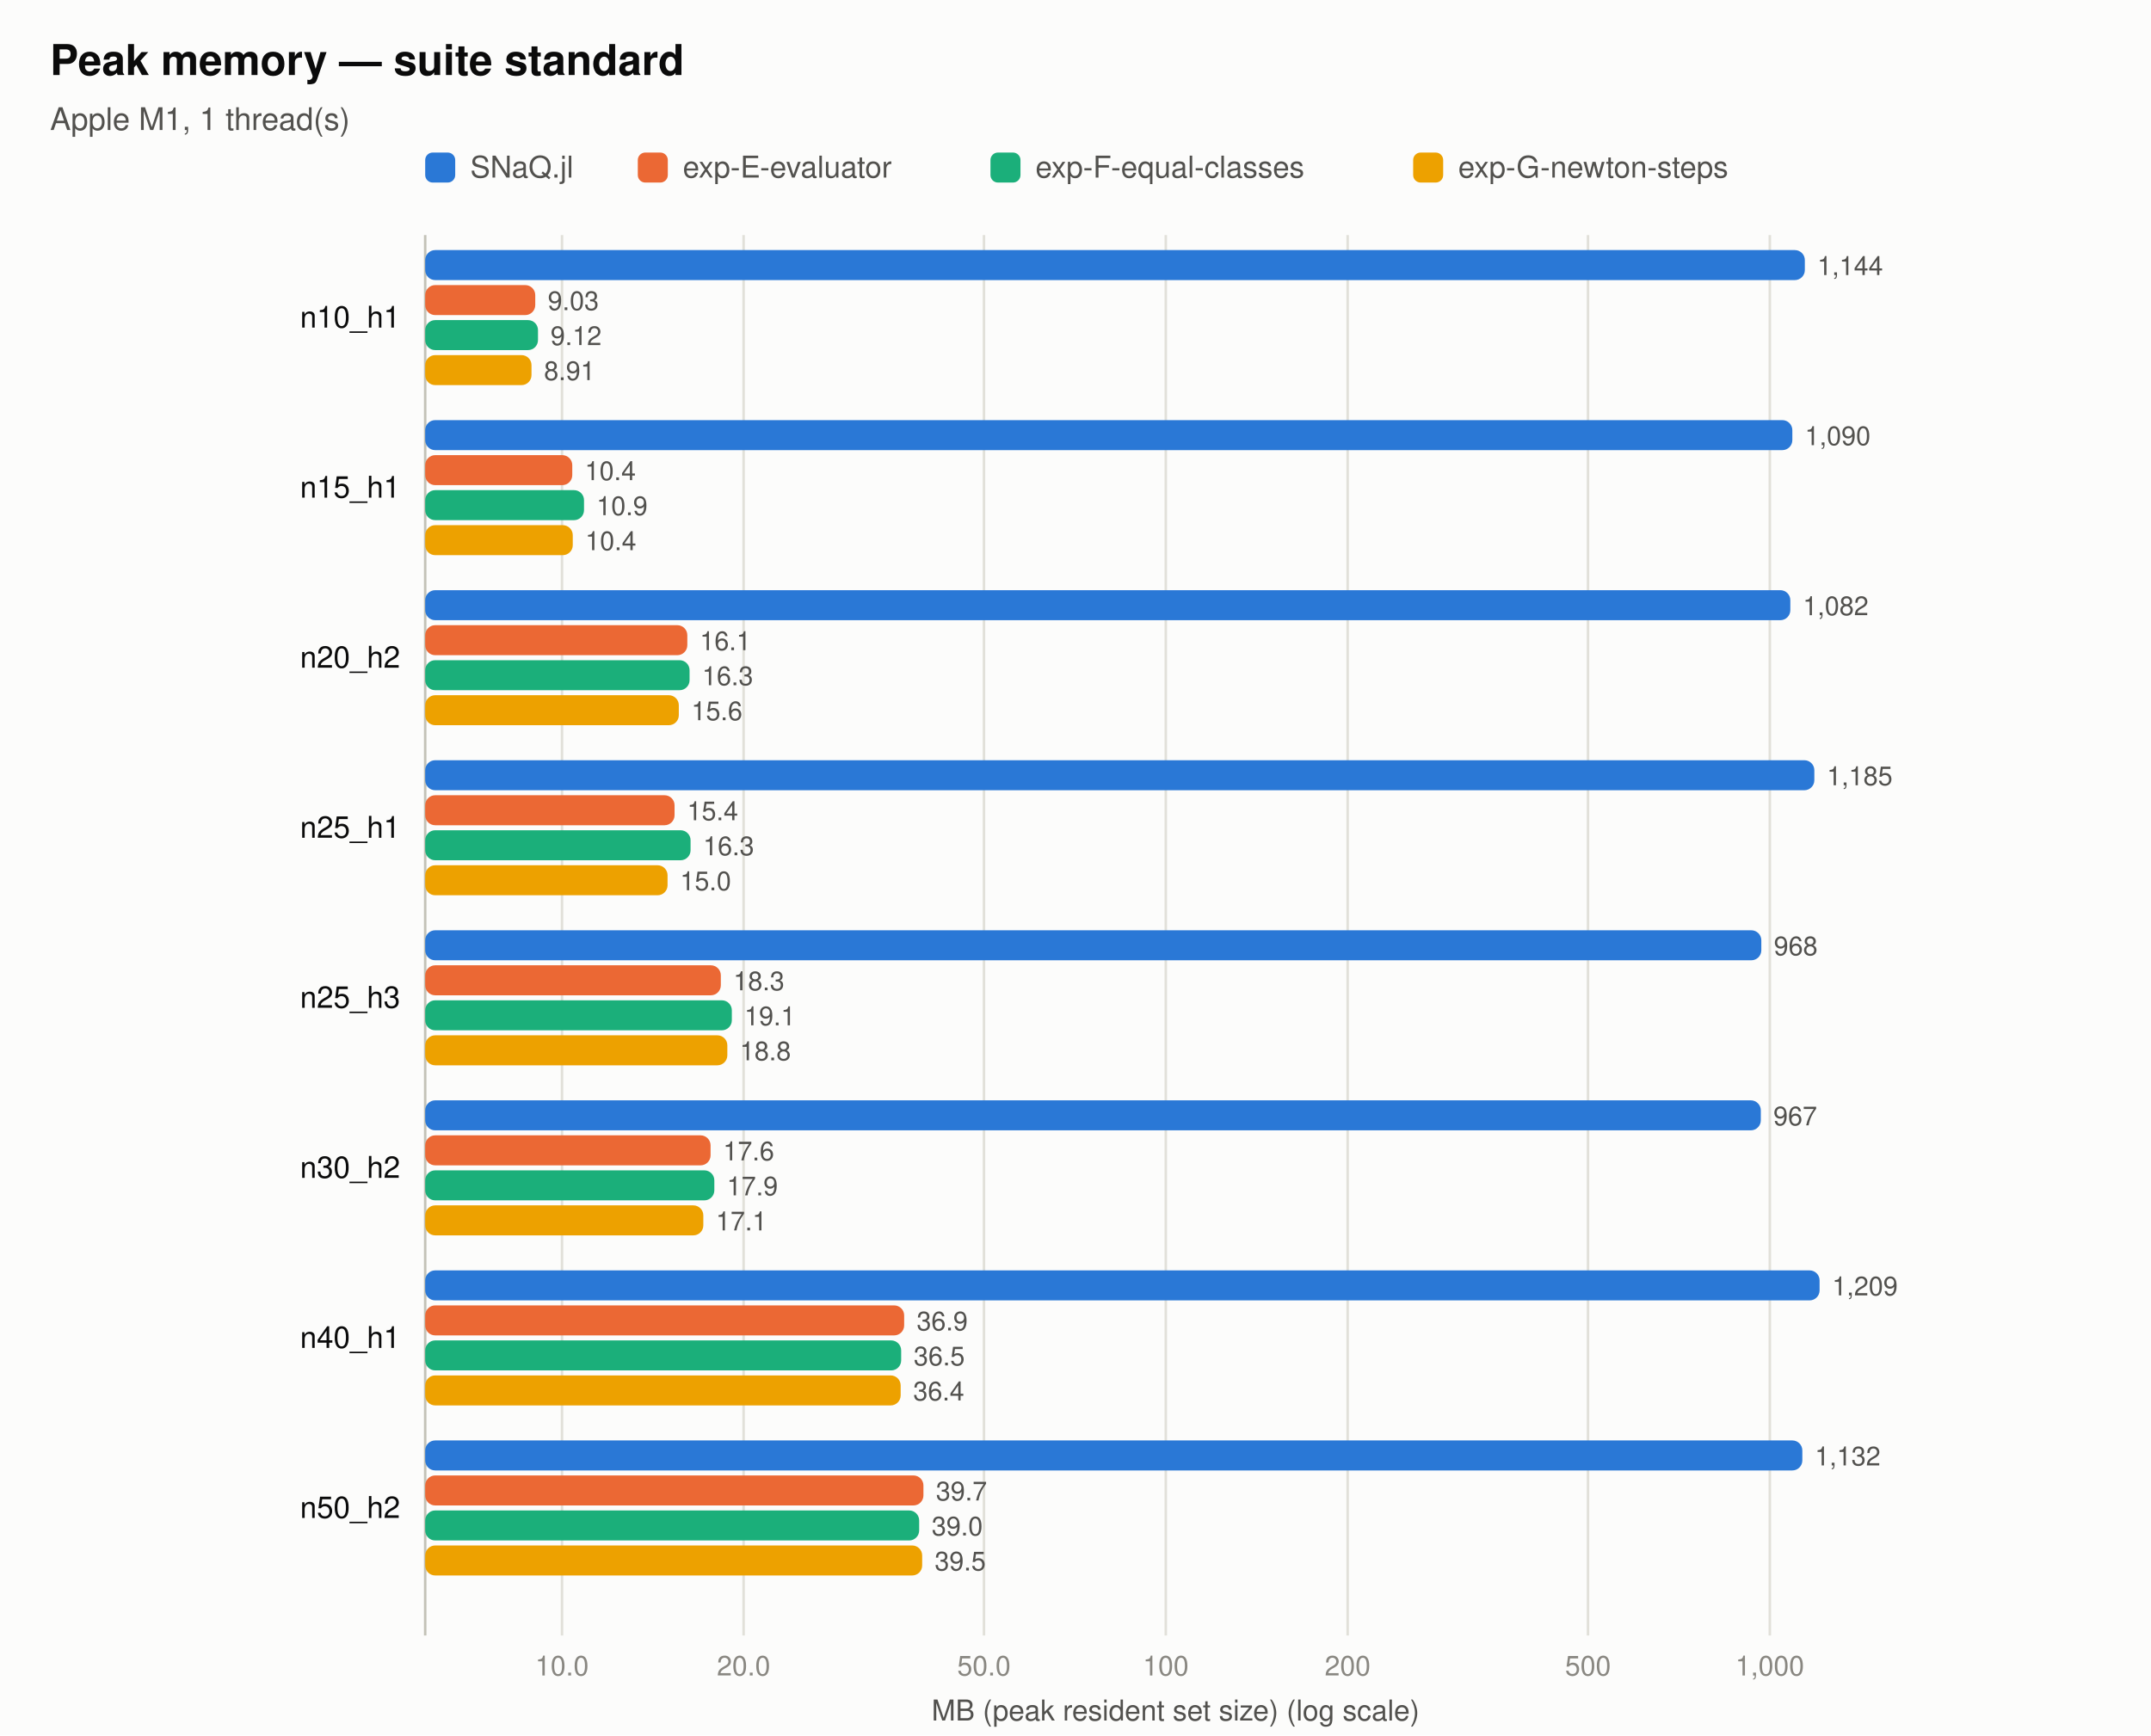
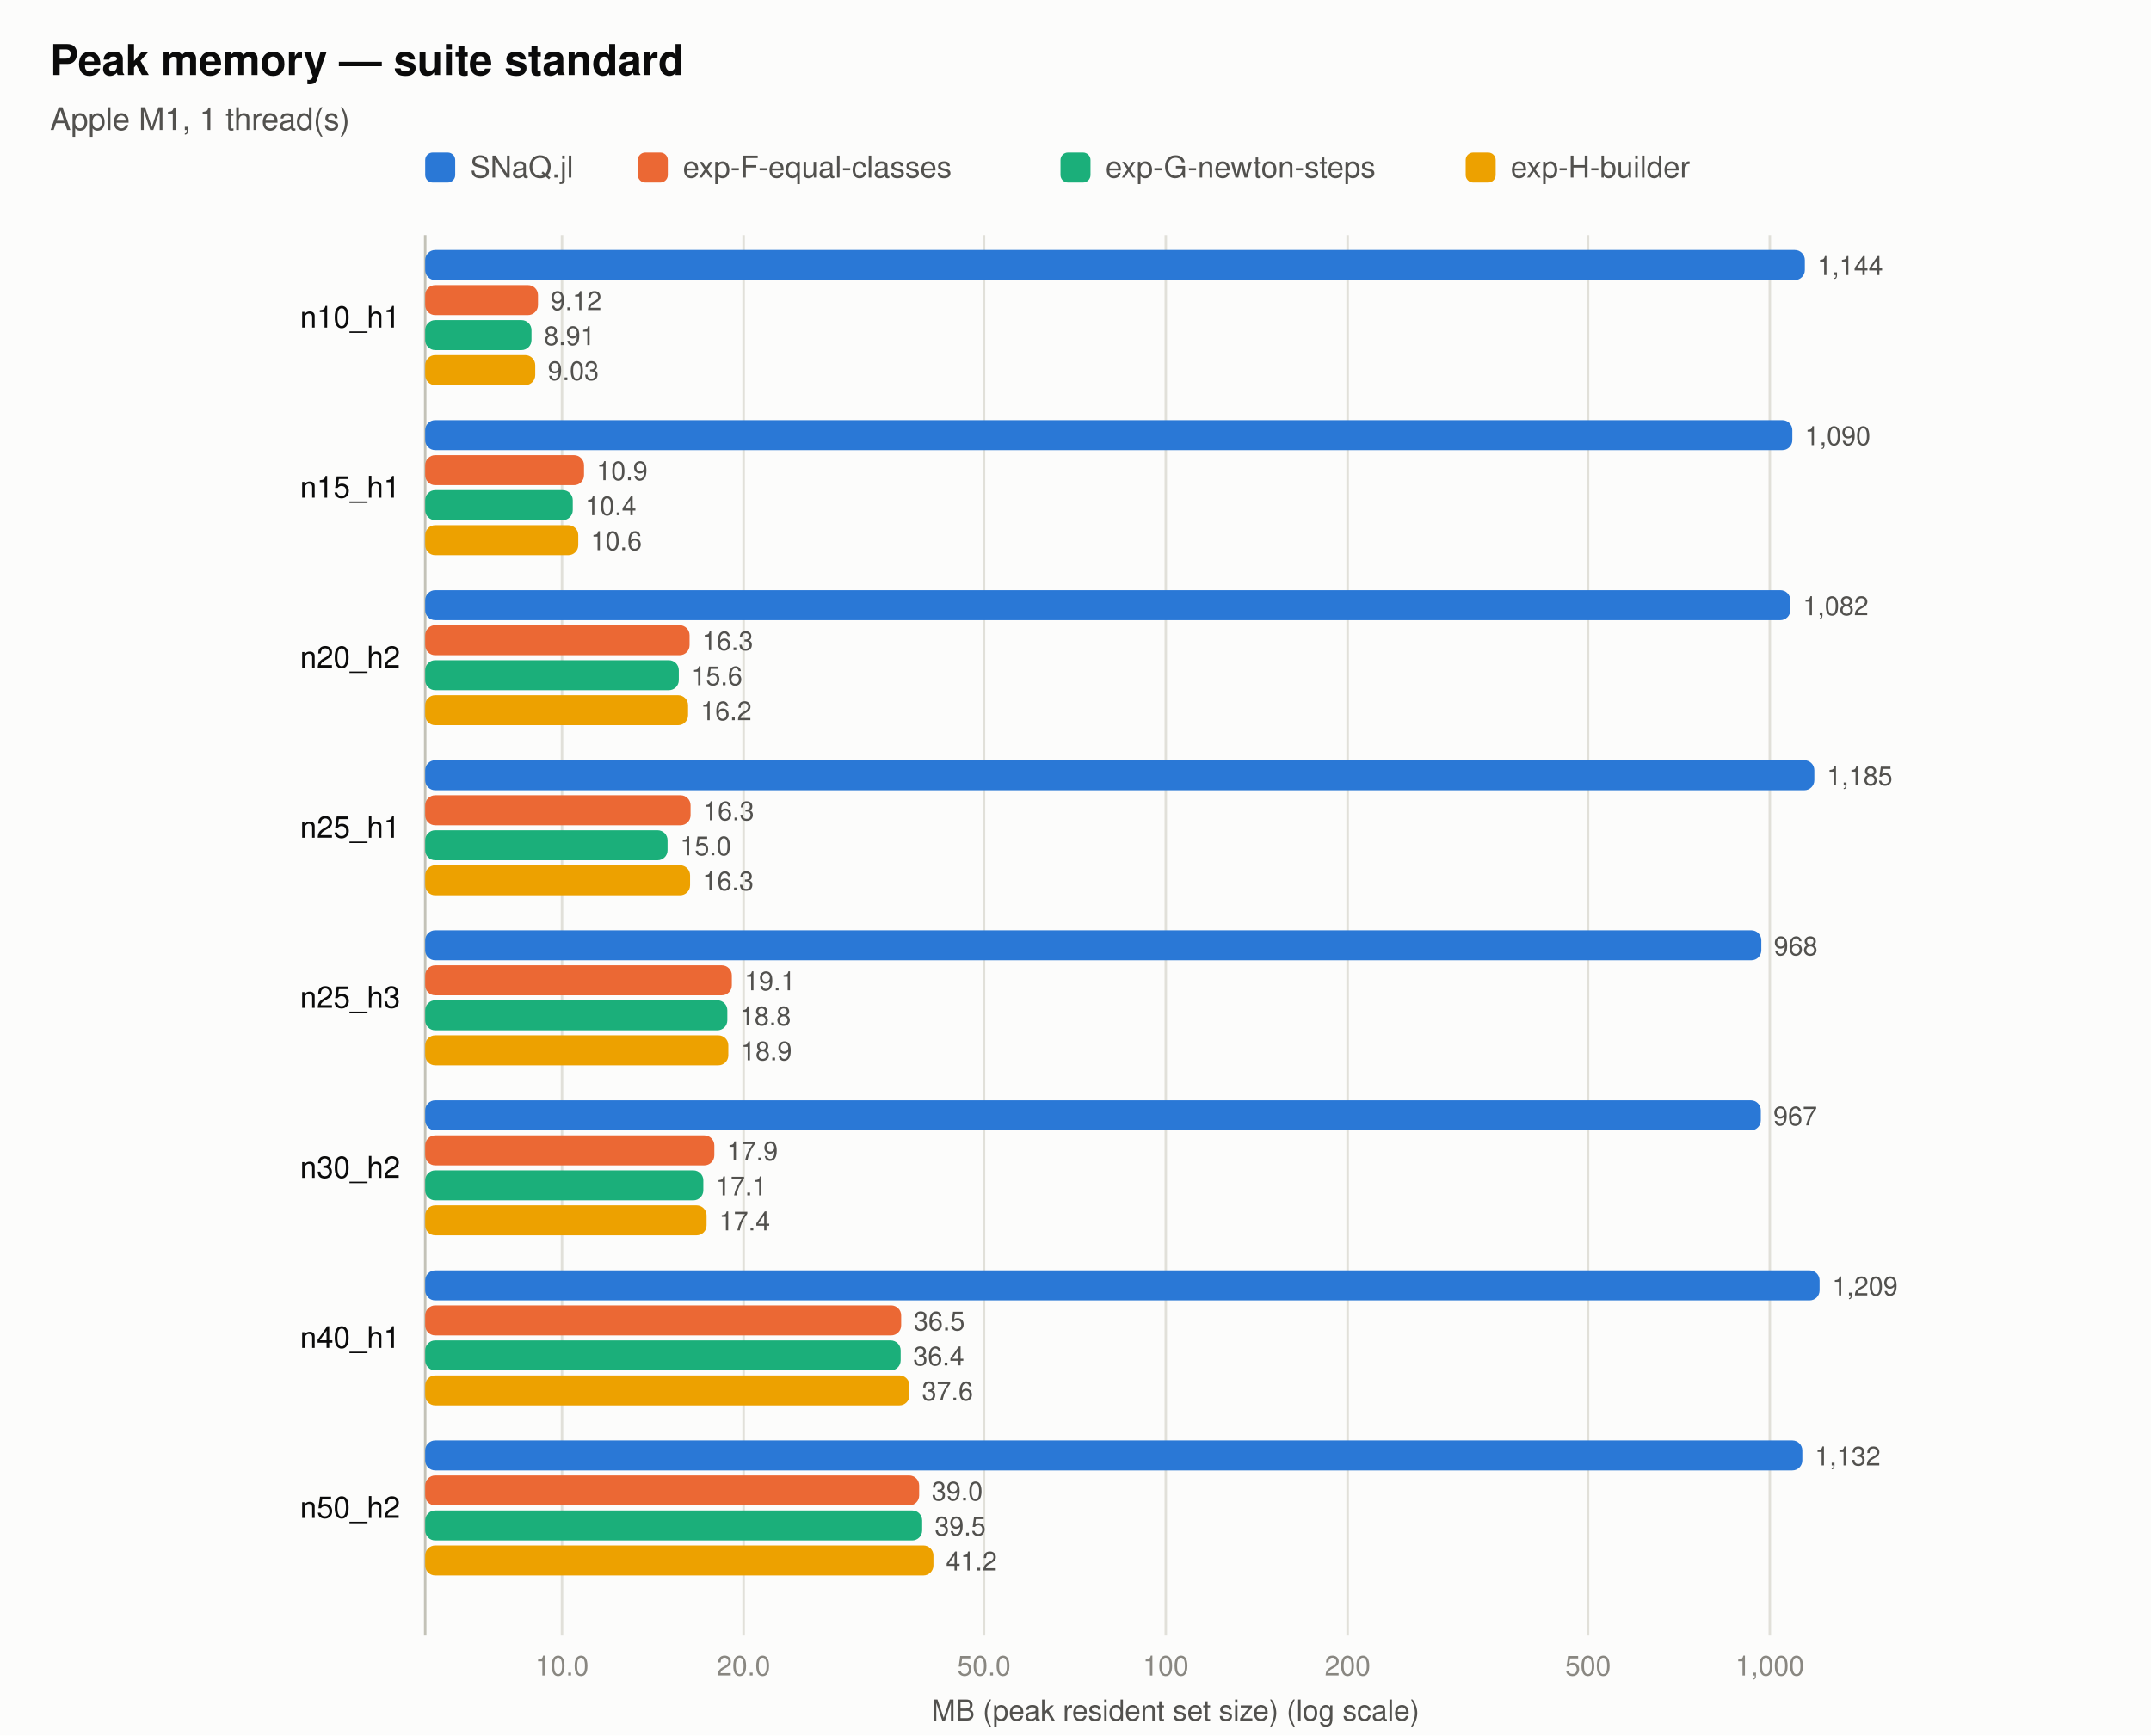
<svg xmlns="http://www.w3.org/2000/svg" width="860" height="694" viewBox="0 0 860 694" font-family="-apple-system, BlinkMacSystemFont, 'Segoe UI', Helvetica, Arial, sans-serif">
  <rect width="860" height="694" fill="#fcfcfb" />
  <text x="20" y="30" font-size="17" font-weight="600" fill="#0b0b0b">Peak memory — suite standard</text>
  <text x="20" y="52" font-size="12.5" fill="#52514e">Apple M1, 1 thread(s)</text>
  <rect x="170" y="61" width="12" height="12" rx="3" fill="#2a78d6" />
  <text x="188" y="71" font-size="12" fill="#52514e">SNaQ.jl</text>
  <rect x="255" y="61" width="12" height="12" rx="3" fill="#eb6834" />
-   <text x="273" y="71" font-size="12" fill="#52514e">exp-E-evaluator</text>
-   <rect x="396" y="61" width="12" height="12" rx="3" fill="#1baf7a" />
-   <text x="414" y="71" font-size="12" fill="#52514e">exp-F-equal-classes</text>
-   <rect x="565" y="61" width="12" height="12" rx="3" fill="#eda100" />
-   <text x="583" y="71" font-size="12" fill="#52514e">exp-G-newton-steps</text>
+   <text x="273" y="71" font-size="12" fill="#52514e">exp-F-equal-classes</text>
+   <rect x="424" y="61" width="12" height="12" rx="3" fill="#1baf7a" />
+   <text x="442" y="71" font-size="12" fill="#52514e">exp-G-newton-steps</text>
+   <rect x="586" y="61" width="12" height="12" rx="3" fill="#eda100" />
+   <text x="604" y="71" font-size="12" fill="#52514e">exp-H-builder</text>
  <line x1="224.7" y1="94" x2="224.7" y2="654" stroke="#e1e0d9" stroke-width="1" />
  <text x="224.7" y="670" font-size="11" fill="#898781" text-anchor="middle">10.0</text>
  <line x1="297.3" y1="94" x2="297.3" y2="654" stroke="#e1e0d9" stroke-width="1" />
  <text x="297.3" y="670" font-size="11" fill="#898781" text-anchor="middle">20.0</text>
  <line x1="393.4" y1="94" x2="393.4" y2="654" stroke="#e1e0d9" stroke-width="1" />
  <text x="393.4" y="670" font-size="11" fill="#898781" text-anchor="middle">50.0</text>
  <line x1="466.1" y1="94" x2="466.1" y2="654" stroke="#e1e0d9" stroke-width="1" />
  <text x="466.1" y="670" font-size="11" fill="#898781" text-anchor="middle">100</text>
  <line x1="538.8" y1="94" x2="538.8" y2="654" stroke="#e1e0d9" stroke-width="1" />
  <text x="538.8" y="670" font-size="11" fill="#898781" text-anchor="middle">200</text>
  <line x1="634.9" y1="94" x2="634.9" y2="654" stroke="#e1e0d9" stroke-width="1" />
  <text x="634.9" y="670" font-size="11" fill="#898781" text-anchor="middle">500</text>
  <line x1="707.6" y1="94" x2="707.6" y2="654" stroke="#e1e0d9" stroke-width="1" />
  <text x="707.6" y="670" font-size="11" fill="#898781" text-anchor="middle">1,000</text>
  <text x="470.0" y="688" font-size="11.5" fill="#52514e" text-anchor="middle">MB (peak resident set size) (log scale)</text>
  <line x1="170.0" y1="94" x2="170.0" y2="654" stroke="#c3c2b7" stroke-width="1" />
  <text x="160" y="131.0" font-size="12" fill="#0b0b0b" text-anchor="end">n10_h1</text>
  <g>
    <rect x="170.0" y="100" width="551.6" height="12" rx="4.0" fill="#2a78d6" />
  </g>
  <text x="726.6" y="110" font-size="10.5" fill="#52514e" text-anchor="start">1,144</text>
  <g>
-     <rect x="170.0" y="114" width="44.0" height="12" rx="4.0" fill="#eb6834" />
+     <rect x="170.0" y="114" width="45.1" height="12" rx="4.0" fill="#eb6834" />
  </g>
-   <text x="219.0" y="124" font-size="10.5" fill="#52514e" text-anchor="start">9.03</text>
+   <text x="220.1" y="124" font-size="10.5" fill="#52514e" text-anchor="start">9.12</text>
  <g>
-     <rect x="170.0" y="128" width="45.1" height="12" rx="4.0" fill="#1baf7a" />
+     <rect x="170.0" y="128" width="42.5" height="12" rx="4.0" fill="#1baf7a" />
  </g>
-   <text x="220.1" y="138" font-size="10.5" fill="#52514e" text-anchor="start">9.12</text>
+   <text x="217.5" y="138" font-size="10.5" fill="#52514e" text-anchor="start">8.91</text>
  <g>
-     <rect x="170.0" y="142" width="42.5" height="12" rx="4.0" fill="#eda100" />
+     <rect x="170.0" y="142" width="44.0" height="12" rx="4.0" fill="#eda100" />
  </g>
-   <text x="217.5" y="152" font-size="10.5" fill="#52514e" text-anchor="start">8.91</text>
+   <text x="219.0" y="152" font-size="10.5" fill="#52514e" text-anchor="start">9.03</text>
  <text x="160" y="199.0" font-size="12" fill="#0b0b0b" text-anchor="end">n15_h1</text>
  <g>
    <rect x="170.0" y="168" width="546.6" height="12" rx="4.0" fill="#2a78d6" />
  </g>
  <text x="721.6" y="178" font-size="10.5" fill="#52514e" text-anchor="start">1,090</text>
  <g>
-     <rect x="170.0" y="182" width="58.8" height="12" rx="4.0" fill="#eb6834" />
+     <rect x="170.0" y="182" width="63.5" height="12" rx="4.0" fill="#eb6834" />
  </g>
-   <text x="233.8" y="192" font-size="10.5" fill="#52514e" text-anchor="start">10.4</text>
+   <text x="238.5" y="192" font-size="10.5" fill="#52514e" text-anchor="start">10.9</text>
  <g>
-     <rect x="170.0" y="196" width="63.5" height="12" rx="4.0" fill="#1baf7a" />
+     <rect x="170.0" y="196" width="59.0" height="12" rx="4.0" fill="#1baf7a" />
  </g>
-   <text x="238.5" y="206" font-size="10.5" fill="#52514e" text-anchor="start">10.9</text>
+   <text x="234.0" y="206" font-size="10.5" fill="#52514e" text-anchor="start">10.4</text>
  <g>
-     <rect x="170.0" y="210" width="59.0" height="12" rx="4.0" fill="#eda100" />
+     <rect x="170.0" y="210" width="61.2" height="12" rx="4.0" fill="#eda100" />
  </g>
-   <text x="234.0" y="220" font-size="10.5" fill="#52514e" text-anchor="start">10.4</text>
+   <text x="236.2" y="220" font-size="10.5" fill="#52514e" text-anchor="start">10.6</text>
  <text x="160" y="267.0" font-size="12" fill="#0b0b0b" text-anchor="end">n20_h2</text>
  <g>
    <rect x="170.0" y="236" width="545.8" height="12" rx="4.0" fill="#2a78d6" />
  </g>
  <text x="720.8" y="246" font-size="10.5" fill="#52514e" text-anchor="start">1,082</text>
  <g>
-     <rect x="170.0" y="250" width="104.8" height="12" rx="4.0" fill="#eb6834" />
+     <rect x="170.0" y="250" width="105.7" height="12" rx="4.0" fill="#eb6834" />
  </g>
-   <text x="279.8" y="260" font-size="10.5" fill="#52514e" text-anchor="start">16.1</text>
+   <text x="280.7" y="260" font-size="10.5" fill="#52514e" text-anchor="start">16.3</text>
  <g>
-     <rect x="170.0" y="264" width="105.7" height="12" rx="4.0" fill="#1baf7a" />
+     <rect x="170.0" y="264" width="101.4" height="12" rx="4.0" fill="#1baf7a" />
  </g>
-   <text x="280.7" y="274" font-size="10.5" fill="#52514e" text-anchor="start">16.3</text>
+   <text x="276.4" y="274" font-size="10.5" fill="#52514e" text-anchor="start">15.6</text>
  <g>
-     <rect x="170.0" y="278" width="101.4" height="12" rx="4.0" fill="#eda100" />
+     <rect x="170.0" y="278" width="105.1" height="12" rx="4.0" fill="#eda100" />
  </g>
-   <text x="276.4" y="288" font-size="10.5" fill="#52514e" text-anchor="start">15.6</text>
+   <text x="280.1" y="288" font-size="10.5" fill="#52514e" text-anchor="start">16.2</text>
  <text x="160" y="335.0" font-size="12" fill="#0b0b0b" text-anchor="end">n25_h1</text>
  <g>
    <rect x="170.0" y="304" width="555.4" height="12" rx="4.0" fill="#2a78d6" />
  </g>
  <text x="730.4" y="314" font-size="10.5" fill="#52514e" text-anchor="start">1,185</text>
  <g>
-     <rect x="170.0" y="318" width="99.7" height="12" rx="4.0" fill="#eb6834" />
+     <rect x="170.0" y="318" width="106.1" height="12" rx="4.0" fill="#eb6834" />
  </g>
-   <text x="274.7" y="328" font-size="10.5" fill="#52514e" text-anchor="start">15.4</text>
+   <text x="281.1" y="328" font-size="10.5" fill="#52514e" text-anchor="start">16.3</text>
  <g>
-     <rect x="170.0" y="332" width="106.1" height="12" rx="4.0" fill="#1baf7a" />
+     <rect x="170.0" y="332" width="96.9" height="12" rx="4.0" fill="#1baf7a" />
  </g>
-   <text x="281.1" y="342" font-size="10.5" fill="#52514e" text-anchor="start">16.3</text>
+   <text x="271.9" y="342" font-size="10.5" fill="#52514e" text-anchor="start">15.0</text>
  <g>
-     <rect x="170.0" y="346" width="96.9" height="12" rx="4.0" fill="#eda100" />
+     <rect x="170.0" y="346" width="105.9" height="12" rx="4.0" fill="#eda100" />
  </g>
-   <text x="271.9" y="356" font-size="10.5" fill="#52514e" text-anchor="start">15.0</text>
+   <text x="280.9" y="356" font-size="10.5" fill="#52514e" text-anchor="start">16.3</text>
  <text x="160" y="403.0" font-size="12" fill="#0b0b0b" text-anchor="end">n25_h3</text>
  <g>
    <rect x="170.0" y="372" width="534.2" height="12" rx="4.0" fill="#2a78d6" />
  </g>
  <text x="709.2" y="382" font-size="10.5" fill="#52514e" text-anchor="start">968</text>
  <g>
-     <rect x="170.0" y="386" width="118.2" height="12" rx="4.0" fill="#eb6834" />
+     <rect x="170.0" y="386" width="122.6" height="12" rx="4.0" fill="#eb6834" />
  </g>
-   <text x="293.2" y="396" font-size="10.5" fill="#52514e" text-anchor="start">18.3</text>
+   <text x="297.6" y="396" font-size="10.5" fill="#52514e" text-anchor="start">19.1</text>
  <g>
-     <rect x="170.0" y="400" width="122.6" height="12" rx="4.0" fill="#1baf7a" />
+     <rect x="170.0" y="400" width="120.8" height="12" rx="4.0" fill="#1baf7a" />
  </g>
-   <text x="297.6" y="410" font-size="10.5" fill="#52514e" text-anchor="start">19.1</text>
+   <text x="295.8" y="410" font-size="10.5" fill="#52514e" text-anchor="start">18.8</text>
  <g>
-     <rect x="170.0" y="414" width="120.8" height="12" rx="4.0" fill="#eda100" />
+     <rect x="170.0" y="414" width="121.2" height="12" rx="4.0" fill="#eda100" />
  </g>
-   <text x="295.8" y="424" font-size="10.5" fill="#52514e" text-anchor="start">18.8</text>
+   <text x="296.2" y="424" font-size="10.5" fill="#52514e" text-anchor="start">18.9</text>
  <text x="160" y="471.0" font-size="12" fill="#0b0b0b" text-anchor="end">n30_h2</text>
  <g>
    <rect x="170.0" y="440" width="534.0" height="12" rx="4.0" fill="#2a78d6" />
  </g>
  <text x="709.0" y="450" font-size="10.5" fill="#52514e" text-anchor="start">967</text>
  <g>
-     <rect x="170.0" y="454" width="114.1" height="12" rx="4.0" fill="#eb6834" />
+     <rect x="170.0" y="454" width="115.6" height="12" rx="4.0" fill="#eb6834" />
  </g>
-   <text x="289.1" y="464" font-size="10.5" fill="#52514e" text-anchor="start">17.6</text>
+   <text x="290.6" y="464" font-size="10.5" fill="#52514e" text-anchor="start">17.9</text>
  <g>
-     <rect x="170.0" y="468" width="115.6" height="12" rx="4.0" fill="#1baf7a" />
+     <rect x="170.0" y="468" width="111.2" height="12" rx="4.0" fill="#1baf7a" />
  </g>
-   <text x="290.6" y="478" font-size="10.5" fill="#52514e" text-anchor="start">17.9</text>
+   <text x="286.2" y="478" font-size="10.5" fill="#52514e" text-anchor="start">17.1</text>
  <g>
-     <rect x="170.0" y="482" width="111.2" height="12" rx="4.0" fill="#eda100" />
+     <rect x="170.0" y="482" width="112.5" height="12" rx="4.0" fill="#eda100" />
  </g>
-   <text x="286.2" y="492" font-size="10.5" fill="#52514e" text-anchor="start">17.1</text>
+   <text x="287.5" y="492" font-size="10.5" fill="#52514e" text-anchor="start">17.4</text>
  <text x="160" y="539.0" font-size="12" fill="#0b0b0b" text-anchor="end">n40_h1</text>
  <g>
    <rect x="170.0" y="508" width="557.5" height="12" rx="4.0" fill="#2a78d6" />
  </g>
  <text x="732.5" y="518" font-size="10.5" fill="#52514e" text-anchor="start">1,209</text>
  <g>
-     <rect x="170.0" y="522" width="191.5" height="12" rx="4.0" fill="#eb6834" />
+     <rect x="170.0" y="522" width="190.3" height="12" rx="4.0" fill="#eb6834" />
  </g>
-   <text x="366.5" y="532" font-size="10.5" fill="#52514e" text-anchor="start">36.9</text>
+   <text x="365.3" y="532" font-size="10.5" fill="#52514e" text-anchor="start">36.5</text>
  <g>
-     <rect x="170.0" y="536" width="190.3" height="12" rx="4.0" fill="#1baf7a" />
+     <rect x="170.0" y="536" width="190.1" height="12" rx="4.0" fill="#1baf7a" />
  </g>
-   <text x="365.3" y="546" font-size="10.5" fill="#52514e" text-anchor="start">36.5</text>
+   <text x="365.1" y="546" font-size="10.5" fill="#52514e" text-anchor="start">36.4</text>
  <g>
-     <rect x="170.0" y="550" width="190.1" height="12" rx="4.0" fill="#eda100" />
+     <rect x="170.0" y="550" width="193.6" height="12" rx="4.0" fill="#eda100" />
  </g>
-   <text x="365.1" y="560" font-size="10.5" fill="#52514e" text-anchor="start">36.4</text>
+   <text x="368.6" y="560" font-size="10.5" fill="#52514e" text-anchor="start">37.6</text>
  <text x="160" y="607.0" font-size="12" fill="#0b0b0b" text-anchor="end">n50_h2</text>
  <g>
    <rect x="170.0" y="576" width="550.6" height="12" rx="4.0" fill="#2a78d6" />
  </g>
  <text x="725.6" y="586" font-size="10.5" fill="#52514e" text-anchor="start">1,132</text>
  <g>
-     <rect x="170.0" y="590" width="199.2" height="12" rx="4.0" fill="#eb6834" />
+     <rect x="170.0" y="590" width="197.5" height="12" rx="4.0" fill="#eb6834" />
  </g>
-   <text x="374.2" y="600" font-size="10.5" fill="#52514e" text-anchor="start">39.7</text>
+   <text x="372.5" y="600" font-size="10.5" fill="#52514e" text-anchor="start">39.0</text>
  <g>
-     <rect x="170.0" y="604" width="197.5" height="12" rx="4.0" fill="#1baf7a" />
+     <rect x="170.0" y="604" width="198.7" height="12" rx="4.0" fill="#1baf7a" />
  </g>
-   <text x="372.5" y="614" font-size="10.5" fill="#52514e" text-anchor="start">39.0</text>
+   <text x="373.7" y="614" font-size="10.5" fill="#52514e" text-anchor="start">39.5</text>
  <g>
-     <rect x="170.0" y="618" width="198.7" height="12" rx="4.0" fill="#eda100" />
+     <rect x="170.0" y="618" width="203.2" height="12" rx="4.0" fill="#eda100" />
  </g>
-   <text x="373.7" y="628" font-size="10.5" fill="#52514e" text-anchor="start">39.5</text>
+   <text x="378.2" y="628" font-size="10.5" fill="#52514e" text-anchor="start">41.2</text>
</svg>
